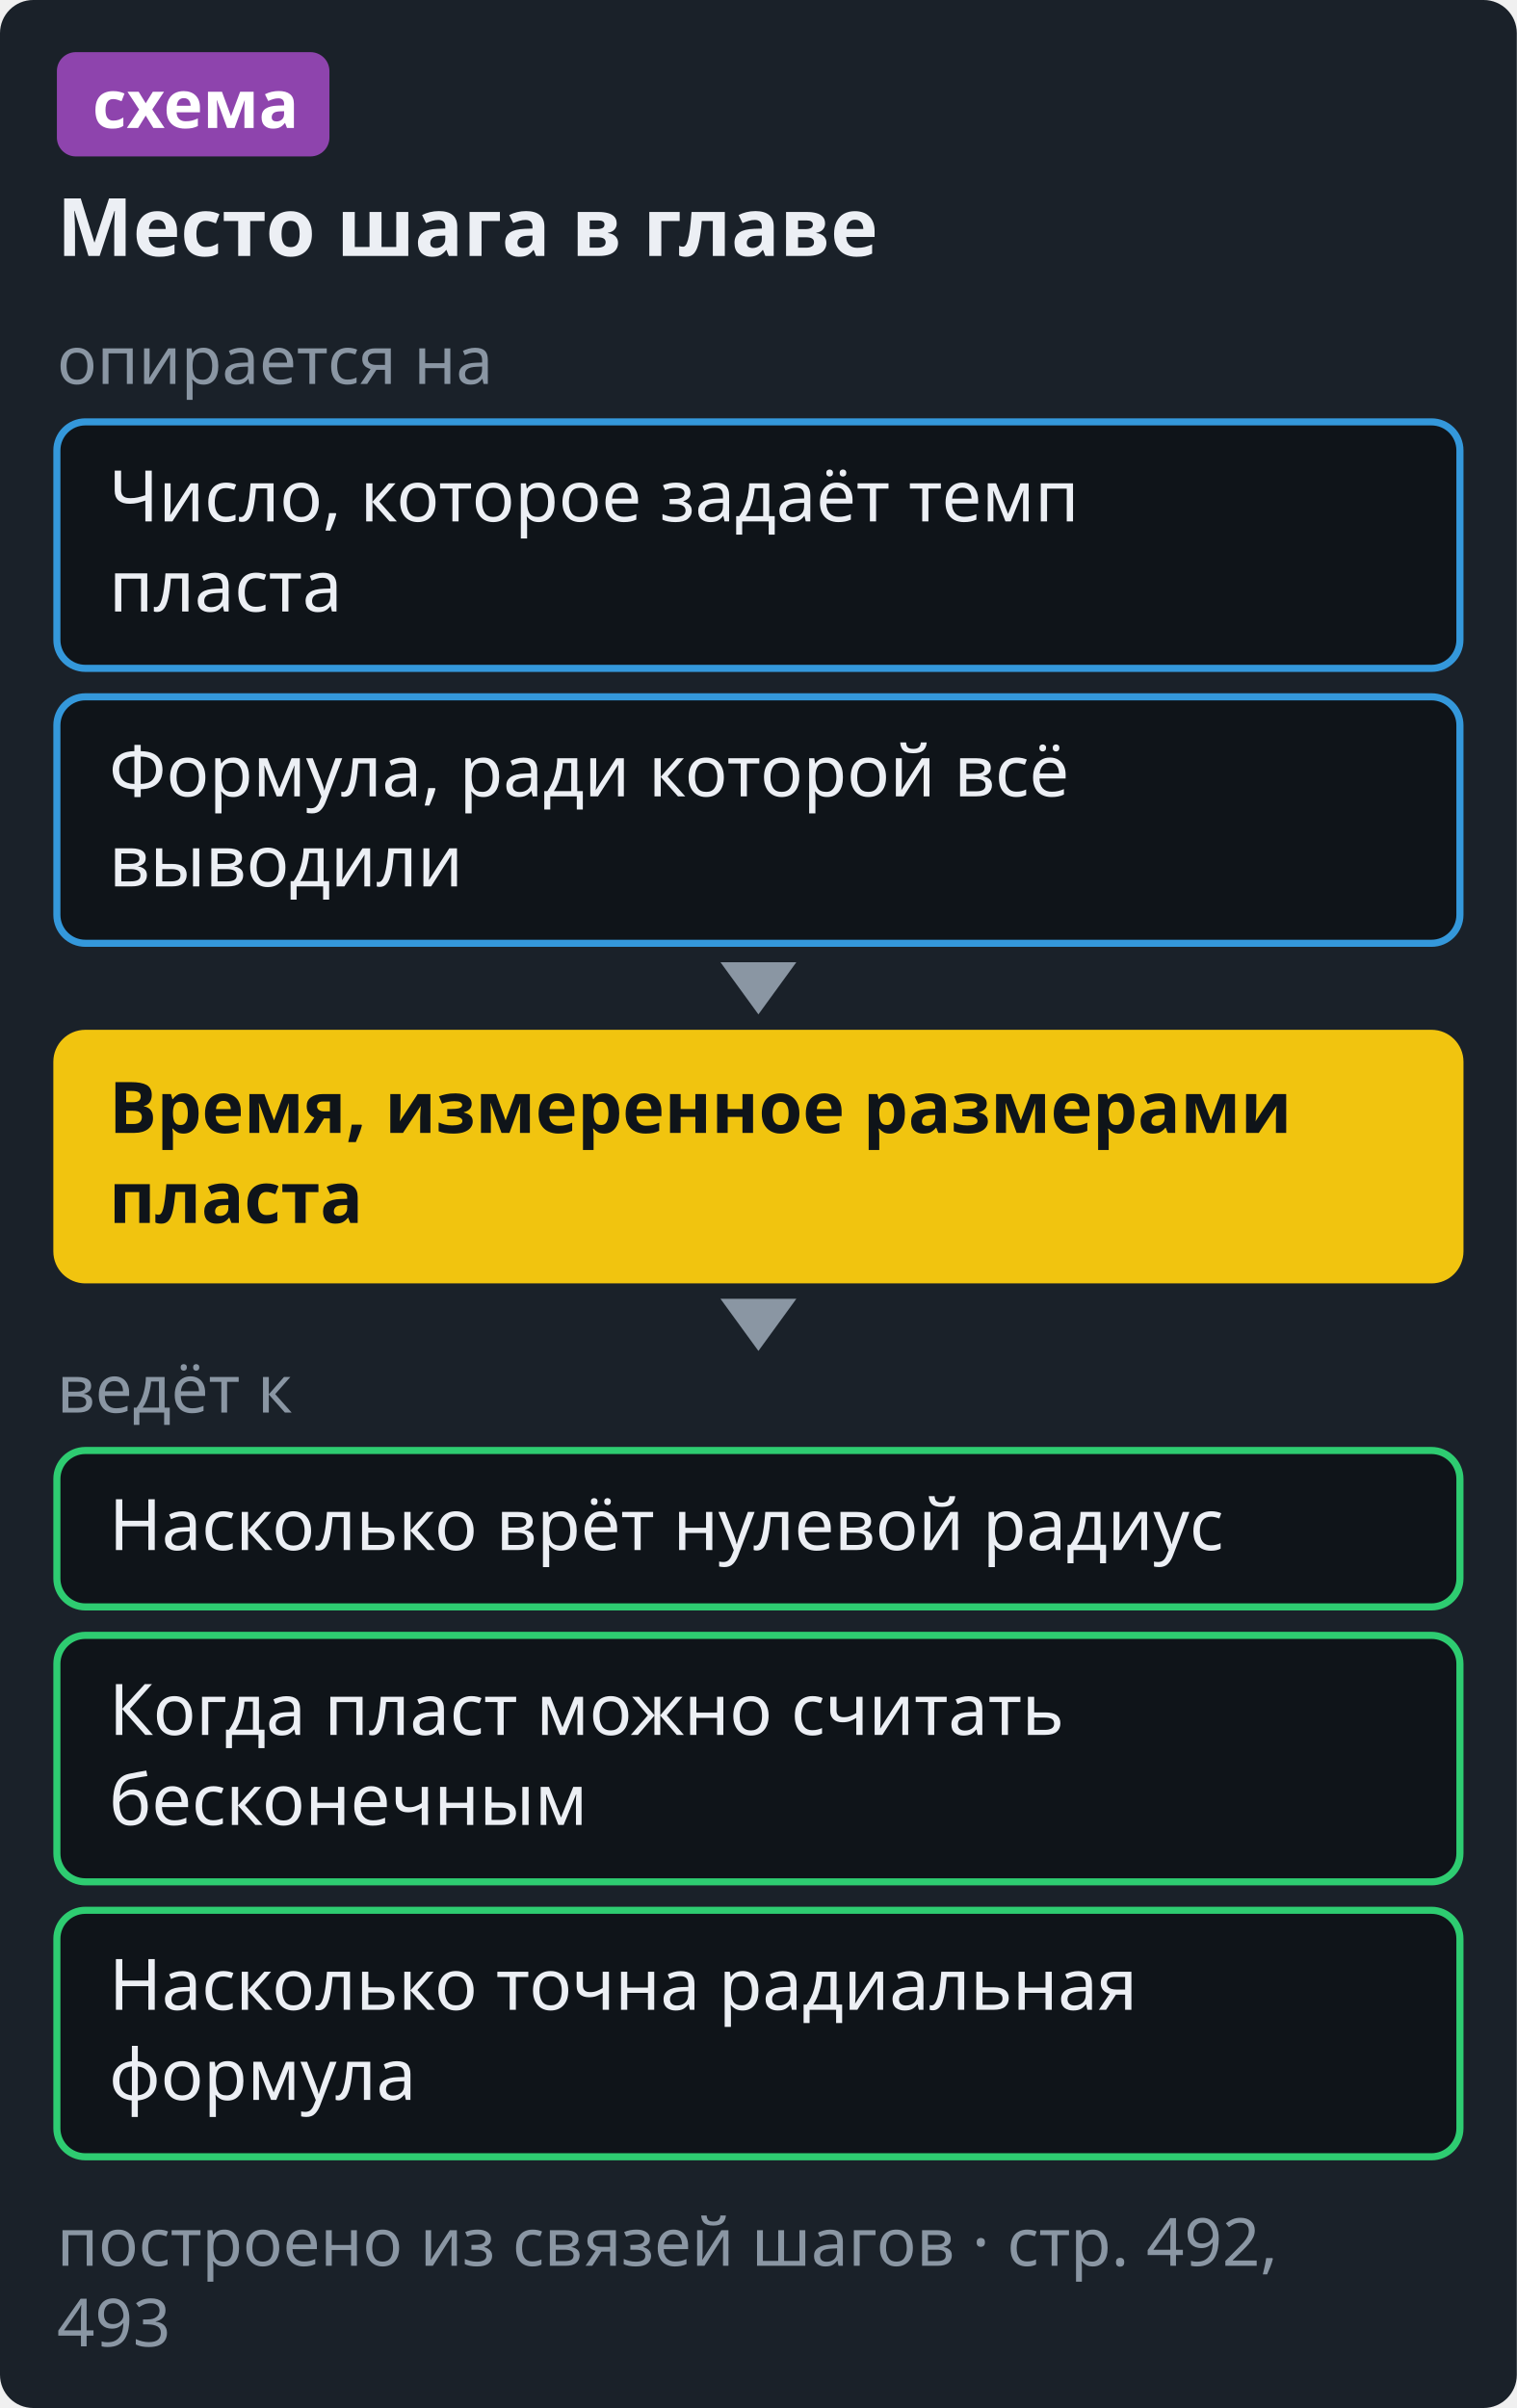
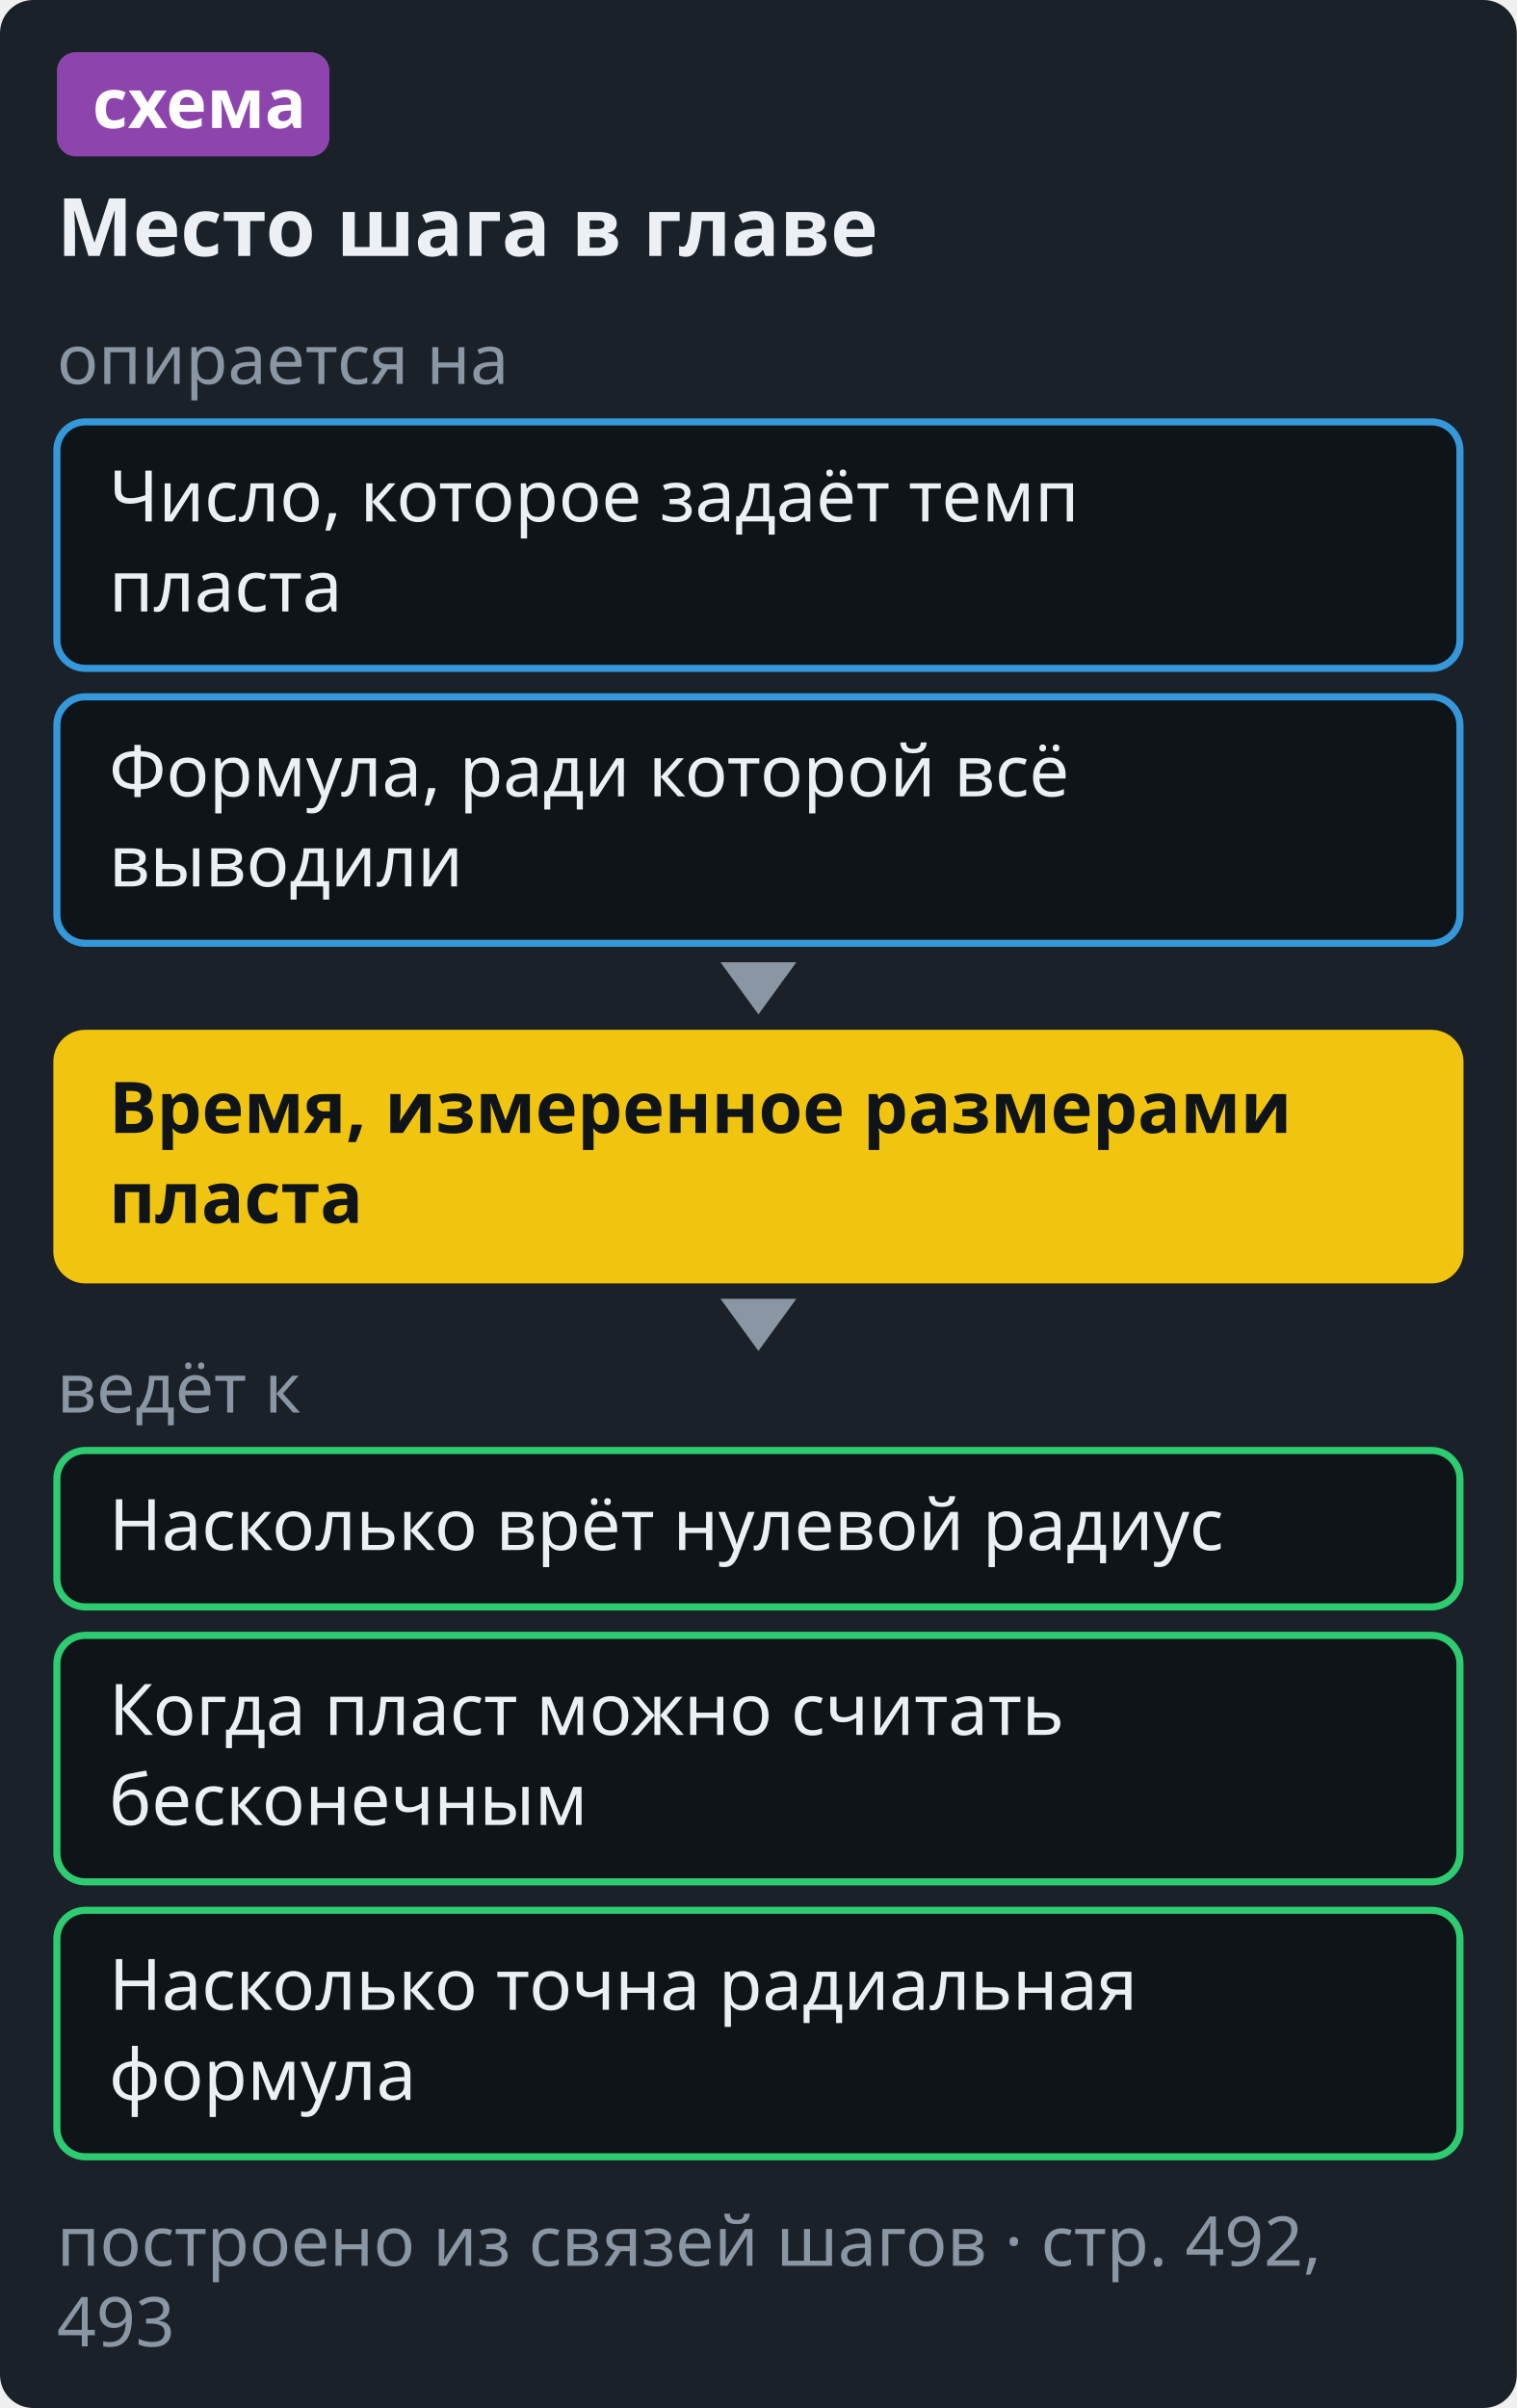
<svg xmlns="http://www.w3.org/2000/svg" viewBox="0 0 640 1016" width="640" height="1016" style="max-width:100%;height:auto">
  <rect width="640" height="1016" rx="14" fill="#1A2129" />
  <rect x="24" y="22" width="115" height="44" rx="8" fill="#8E44AD" />
-   <text x="39.0" y="54.0" font-family="Segoe UI,system-ui,sans-serif" font-size="28" font-weight="600" fill="#FFFFFF" text-anchor="start">схема</text>
+   <text x="39.0" y="54.0" font-family="Segoe UI,system-ui,sans-serif" font-size="29" font-weight="600" fill="#FFFFFF" text-anchor="start">схема</text>
  <text x="24.0" y="108.0" font-family="Segoe UI,system-ui,sans-serif" font-size="34" font-weight="700" fill="#ECEFF4" text-anchor="start">Место шага в главе</text>
-   <text x="24.0" y="162.0" font-family="Segoe UI,system-ui,sans-serif" font-size="28" font-weight="400" fill="#8A96A3" text-anchor="start">опирается на</text>
+   <text x="24.0" y="162.0" font-family="Segoe UI,system-ui,sans-serif" font-size="29" font-weight="400" fill="#8A96A3" text-anchor="start">опирается на</text>
  <rect x="24" y="178" width="592" height="104" rx="12" fill="#0F1419" stroke="#3498DB" stroke-width="3" />
  <text x="46.0" y="220.0" font-family="Segoe UI,system-ui,sans-serif" font-size="30" font-weight="400" fill="#ECEFF4" text-anchor="start">Число, которое задаёт темп</text>
  <text x="46.0" y="258.0" font-family="Segoe UI,system-ui,sans-serif" font-size="30" font-weight="400" fill="#ECEFF4" text-anchor="start">пласта</text>
  <rect x="24" y="294" width="592" height="104" rx="12" fill="#0F1419" stroke="#3498DB" stroke-width="3" />
  <text x="46.0" y="336.0" font-family="Segoe UI,system-ui,sans-serif" font-size="30" font-weight="400" fill="#ECEFF4" text-anchor="start">Формула, ради которой всё</text>
  <text x="46.0" y="374.0" font-family="Segoe UI,system-ui,sans-serif" font-size="30" font-weight="400" fill="#ECEFF4" text-anchor="start">выводили</text>
  <polygon points="304.0,406 336.0,406 320.0,428" fill="#8A96A3" />
  <rect x="24" y="436" width="592" height="104" rx="12" fill="#F1C40F" stroke="#F1C40F" stroke-width="3" />
  <text x="46.0" y="478.0" font-family="Segoe UI,system-ui,sans-serif" font-size="30" font-weight="700" fill="#0F1419" text-anchor="start">Время, измеренное размерами</text>
  <text x="46.0" y="516.0" font-family="Segoe UI,system-ui,sans-serif" font-size="30" font-weight="700" fill="#0F1419" text-anchor="start">пласта</text>
  <polygon points="304.0,548 336.0,548 320.0,570" fill="#8A96A3" />
-   <text x="24.0" y="596.0" font-family="Segoe UI,system-ui,sans-serif" font-size="28" font-weight="400" fill="#8A96A3" text-anchor="start">ведёт к</text>
+   <text x="24.0" y="596.0" font-family="Segoe UI,system-ui,sans-serif" font-size="29" font-weight="400" fill="#8A96A3" text-anchor="start">ведёт к</text>
  <rect x="24" y="612" width="592" height="66" rx="12" fill="#0F1419" stroke="#2ECC71" stroke-width="3" />
  <text x="46.0" y="654.0" font-family="Segoe UI,system-ui,sans-serif" font-size="30" font-weight="400" fill="#ECEFF4" text-anchor="start">Насколько врёт нулевой радиус</text>
  <rect x="24" y="690" width="592" height="104" rx="12" fill="#0F1419" stroke="#2ECC71" stroke-width="3" />
  <text x="46.0" y="732.0" font-family="Segoe UI,system-ui,sans-serif" font-size="30" font-weight="400" fill="#ECEFF4" text-anchor="start">Когда пласт можно считать</text>
  <text x="46.0" y="770.0" font-family="Segoe UI,system-ui,sans-serif" font-size="30" font-weight="400" fill="#ECEFF4" text-anchor="start">бесконечным</text>
  <rect x="24" y="806" width="592" height="104" rx="12" fill="#0F1419" stroke="#2ECC71" stroke-width="3" />
  <text x="46.0" y="848.0" font-family="Segoe UI,system-ui,sans-serif" font-size="30" font-weight="400" fill="#ECEFF4" text-anchor="start">Насколько точна радиальная</text>
  <text x="46.0" y="886.0" font-family="Segoe UI,system-ui,sans-serif" font-size="30" font-weight="400" fill="#ECEFF4" text-anchor="start">формула</text>
-   <text x="24.0" y="956.0" font-family="Segoe UI,system-ui,sans-serif" font-size="28" font-weight="400" fill="#8A96A3" text-anchor="start">построено из связей шагов · стр. 492,</text>
-   <text x="24.0" y="990.0" font-family="Segoe UI,system-ui,sans-serif" font-size="28" font-weight="400" fill="#8A96A3" text-anchor="start">493</text>
+   <text x="24.0" y="956.0" font-family="Segoe UI,system-ui,sans-serif" font-size="29" font-weight="400" fill="#8A96A3" text-anchor="start">построено из связей шагов · стр. 492,</text>
+   <text x="24.0" y="990.0" font-family="Segoe UI,system-ui,sans-serif" font-size="29" font-weight="400" fill="#8A96A3" text-anchor="start">493</text>
</svg>
